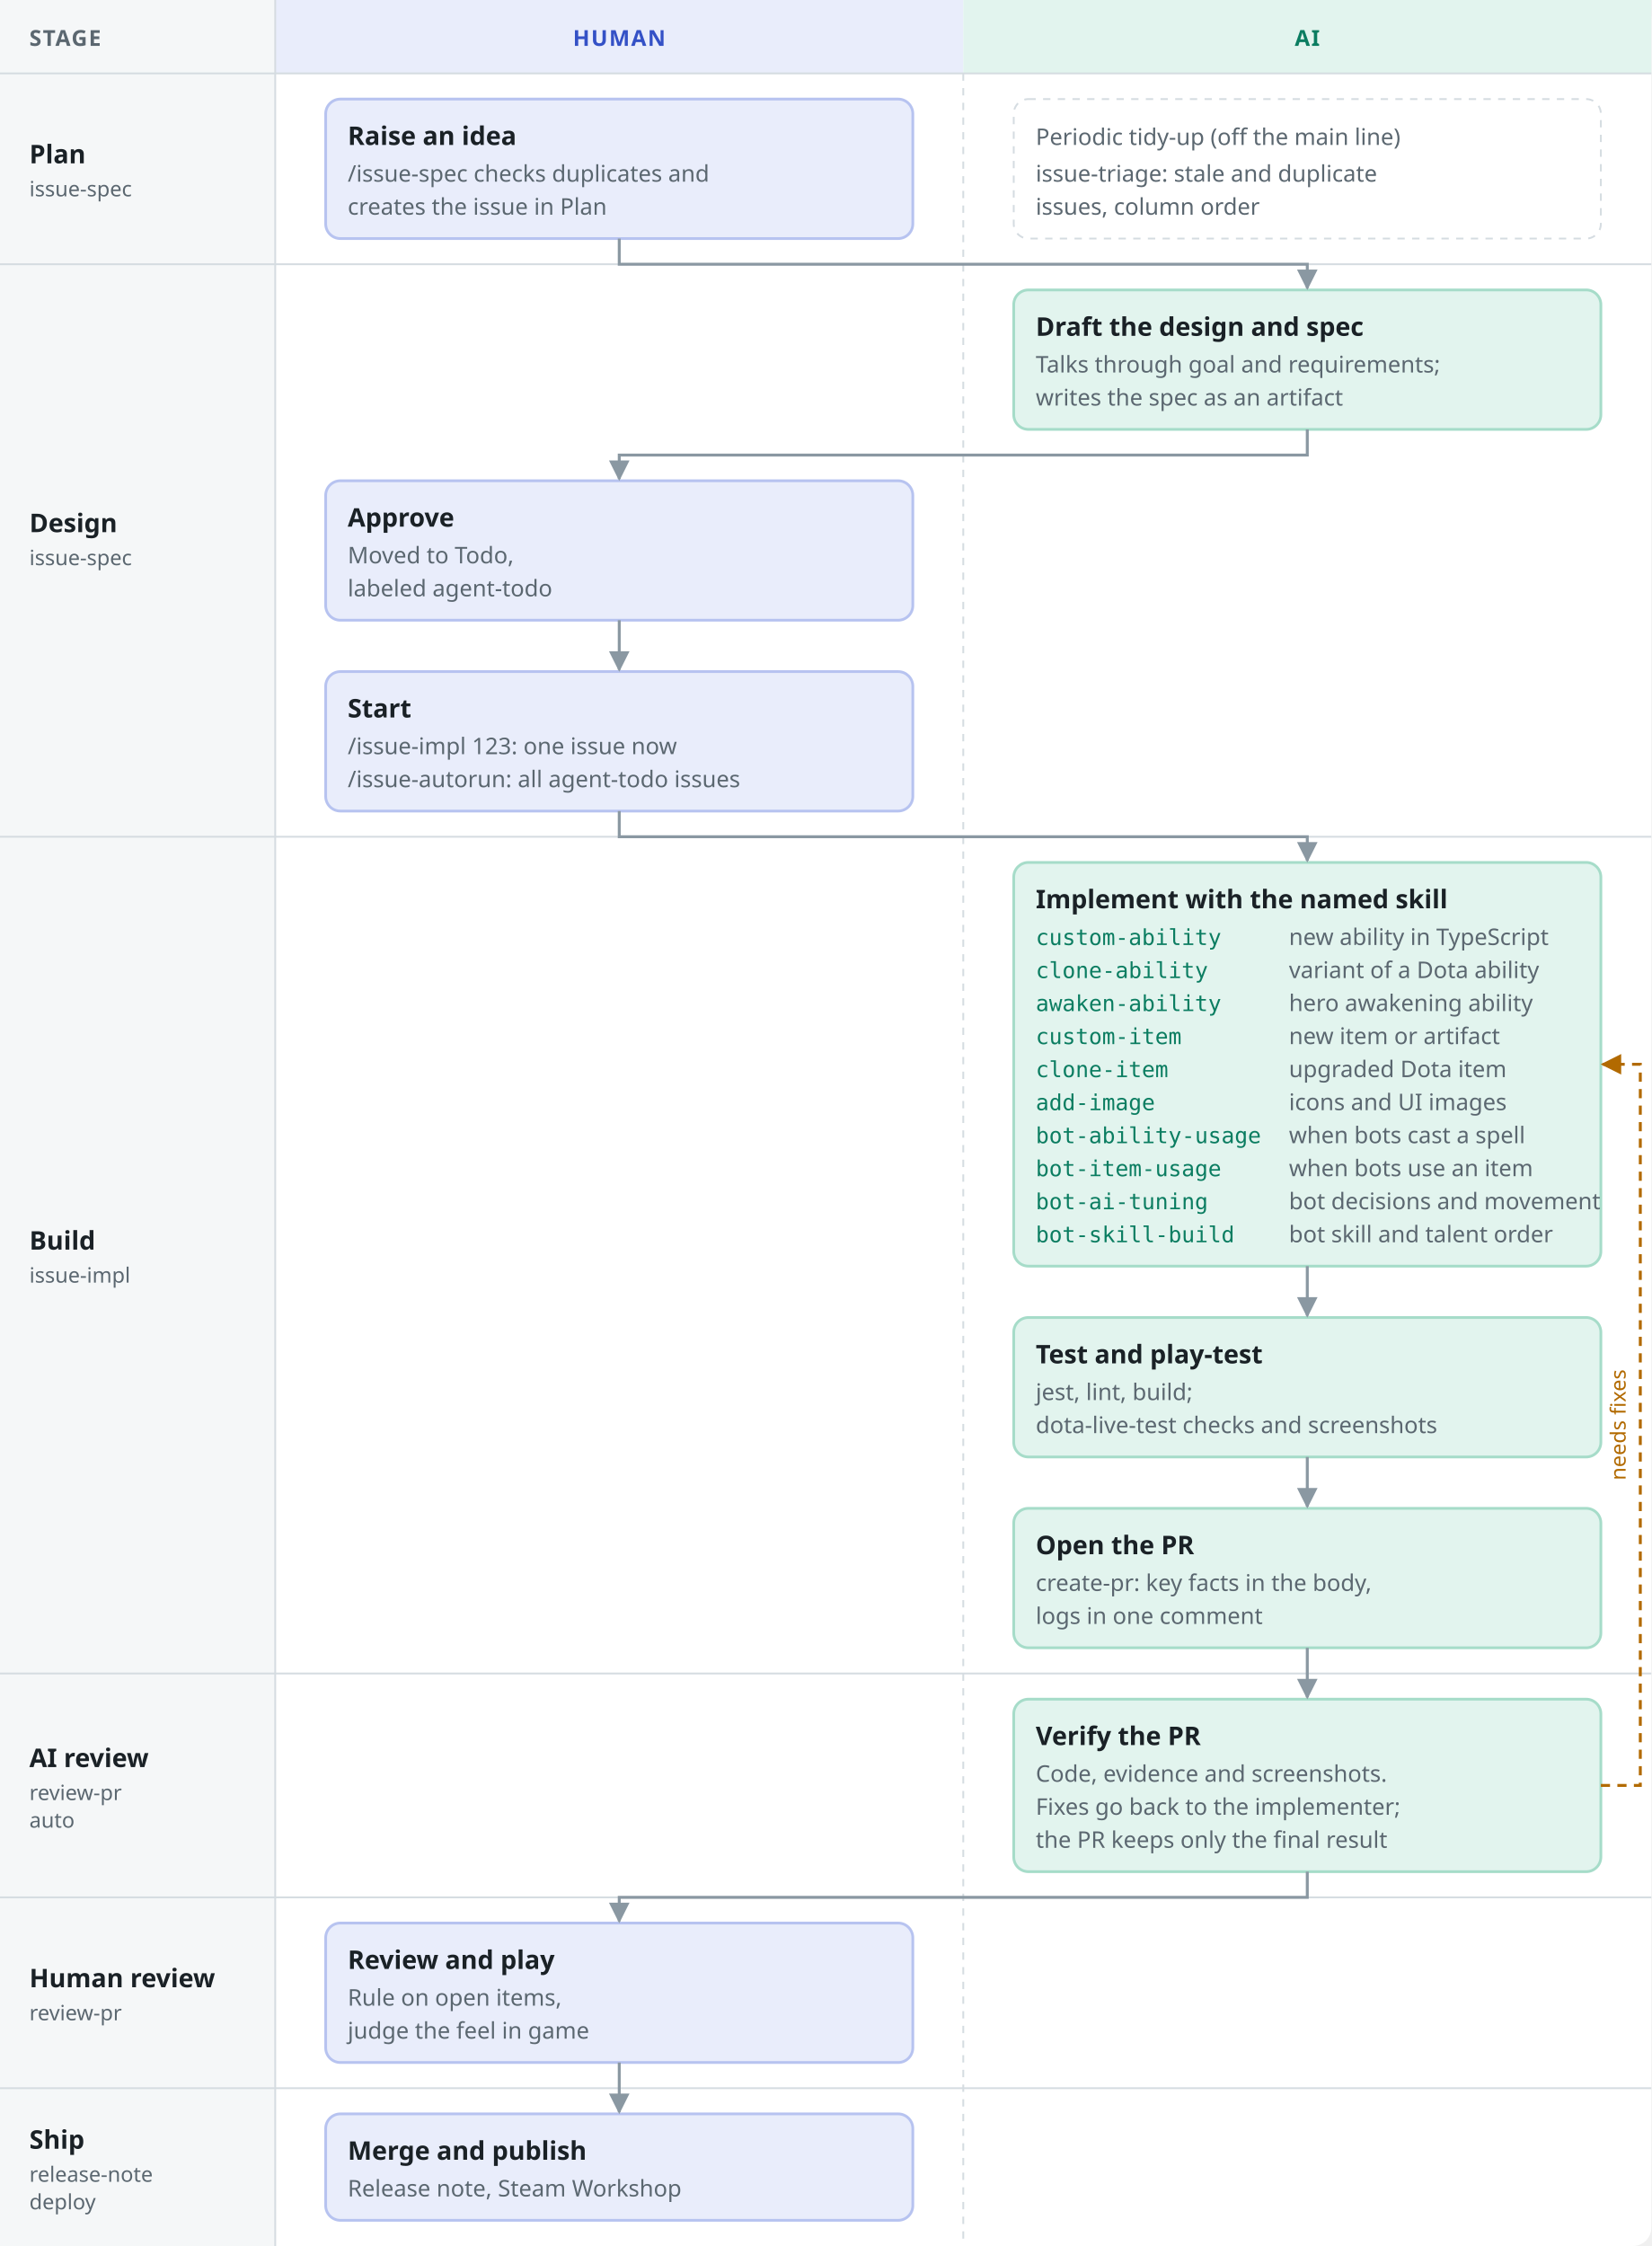
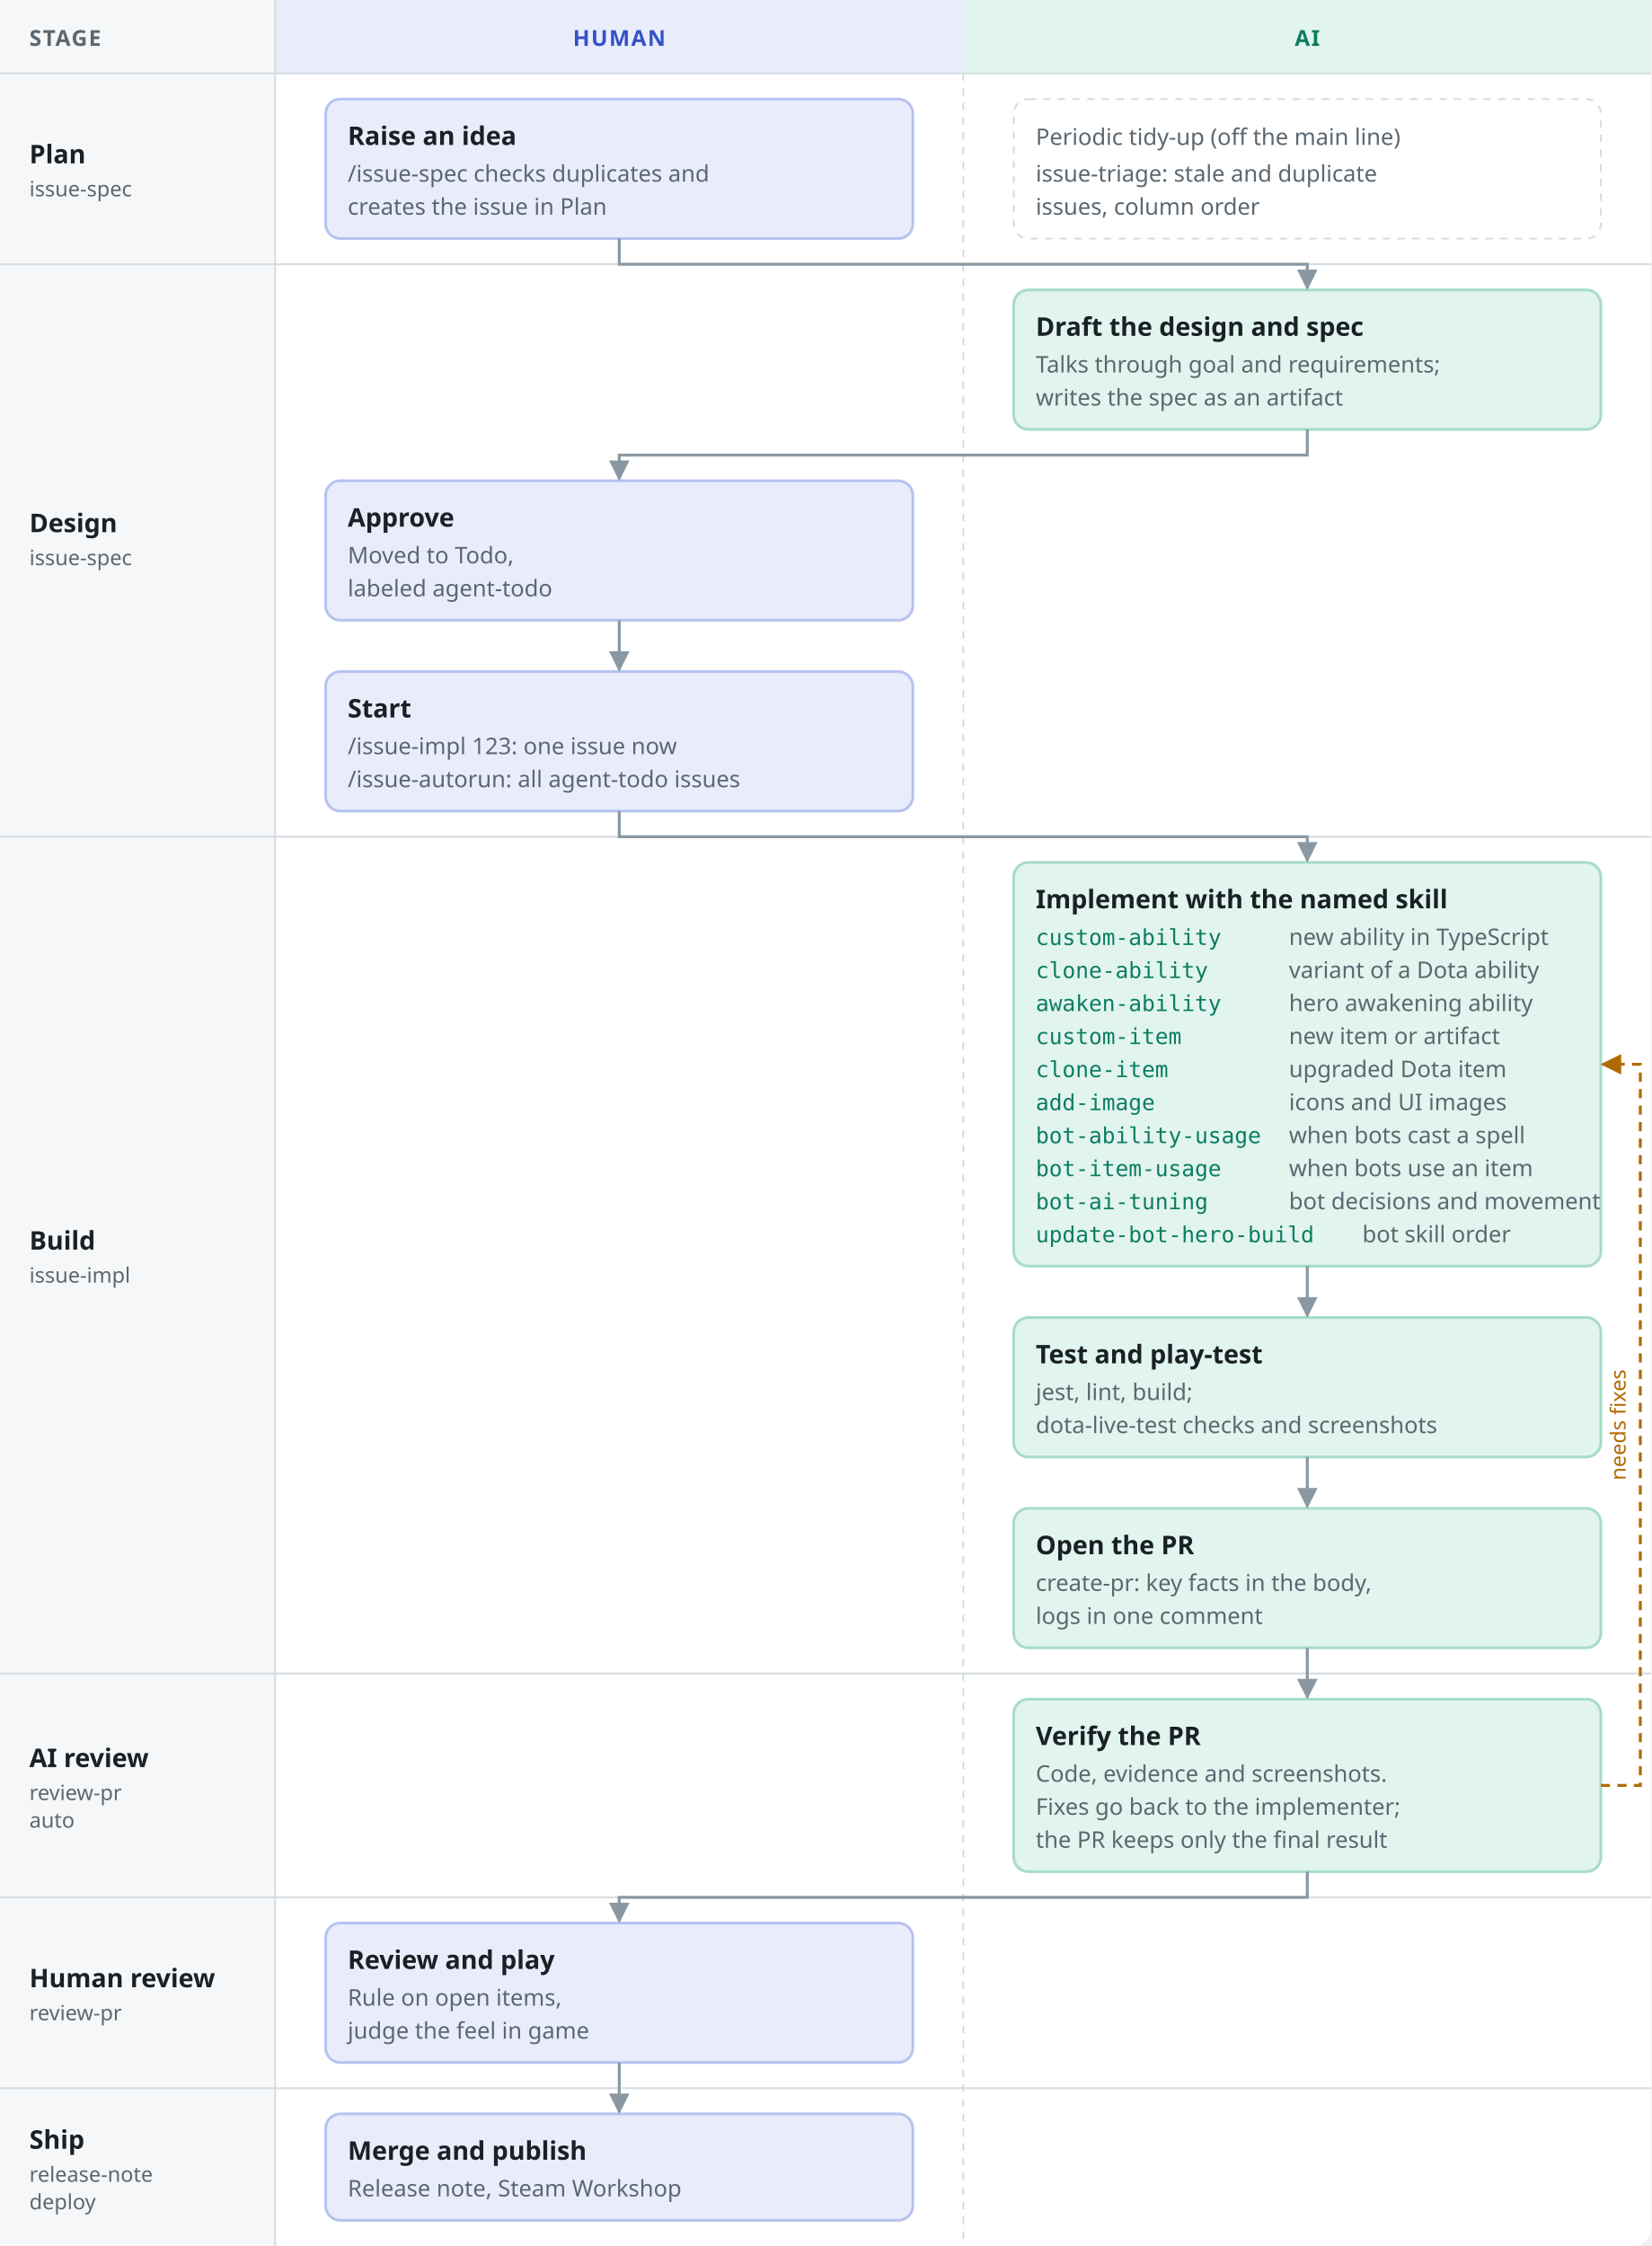
<svg xmlns="http://www.w3.org/2000/svg" viewBox="0 0 900 1224" width="900" height="1224" role="img">
  <style>
  .bg{fill:#ffffff} .stagebg{fill:#f5f7f8} .awaybg{fill:#eceff2}
  .hh{fill:#e9edfb} .ha{fill:#e2f4ee}
  .grid{stroke:#d5dce1;stroke-width:1} .dash{stroke:#d5dce1;stroke-dasharray:4 4}
  .nh{fill:#e9edfb;stroke:#b7c3f0;stroke-width:1.5} .na{fill:#e2f4ee;stroke:#a6dcc9;stroke-width:1.5}
  .t{font:600 14px 'Segoe UI','PingFang SC','Microsoft YaHei',system-ui,sans-serif;fill:#1a2126}
  .d{font:12.5px 'Segoe UI','PingFang SC','Microsoft YaHei',system-ui,sans-serif;fill:#5b6770}
  .code{font:12px ui-monospace,'Cascadia Mono',Consolas,monospace;fill:#0b7d61}
  .st{font:600 14px 'Segoe UI','PingFang SC','Microsoft YaHei',system-ui,sans-serif;fill:#1a2126}
  .ss{font:11.5px 'Segoe UI','PingFang SC','Microsoft YaHei',system-ui,sans-serif;fill:#5b6770}
  .hd{font:700 12px 'Segoe UI','PingFang SC','Microsoft YaHei',system-ui,sans-serif;letter-spacing:.06em}
  .hdS{fill:#5b6770} .hdH{fill:#3451c6} .hdA{fill:#0b7d61}
  .aw{font:11px 'Segoe UI','PingFang SC','Microsoft YaHei',system-ui,sans-serif;fill:#5b6770;letter-spacing:.06em}
  .wire{fill:none;stroke:#8a98a2;stroke-width:1.6} .ah{fill:#8a98a2}
  .loop{fill:none;stroke:#b26a00;stroke-width:1.6;stroke-dasharray:5 4} .lh{fill:#b26a00}
  .lt{font:11.5px 'Segoe UI','PingFang SC','Microsoft YaHei',system-ui,sans-serif;fill:#b26a00}
  @media (prefers-color-scheme: dark){
    .bg{fill:#161d22} .stagebg{fill:#0f1418} .awaybg{fill:#1a2227}
    .hh{fill:#1c2445} .ha{fill:#12302a}
    .grid,.dash{stroke:#2a343b}
    .nh{fill:#1c2445;stroke:#34428a} .na{fill:#12302a;stroke:#1f5a4b}
    .t,.st{fill:#e2e8ec} .d,.ss,.aw,.hdS{fill:#94a2ab}
    .code{fill:#5fd3ad} .hdH{fill:#9fb2ff} .hdA{fill:#5fd3ad}
    .wire{stroke:#6b7a84} .ah{fill:#6b7a84}
    .loop{stroke:#f0b35a} .lh,.lt{fill:#f0b35a}
  }
</style>
  <rect class="bg" x="0" y="0" width="900" height="1224" rx="10" />
  <rect class="stagebg" x="0" y="0" width="150" height="1224" />
  <rect class="stagebg" x="0" y="0" width="150" height="40" />
  <rect class="hh" x="150" y="0" width="375" height="40" />
  <rect class="ha" x="525" y="0" width="375" height="40" />
  <text class="hd hdS" x="16" y="25">STAGE</text>
  <text class="hd hdH" x="337.5" y="25" text-anchor="middle">HUMAN</text>
  <text class="hd hdA" x="712.5" y="25" text-anchor="middle">AI</text>
  <line class="grid" x1="0" y1="40" x2="900" y2="40" />
  <line class="dash" x1="525" y1="40" x2="525" y2="1224" />
  <line class="grid" x1="150" y1="0" x2="150" y2="1224" />
  <text class="st" x="16" y="89.0">Plan</text>
  <text class="ss" x="16" y="107.0">issue-spec</text>
  <line class="grid" x1="0" y1="144" x2="900" y2="144" />
  <text class="st" x="16" y="290.0">Design</text>
  <text class="ss" x="16" y="308.0">issue-spec</text>
  <line class="grid" x1="0" y1="456" x2="900" y2="456" />
  <text class="st" x="16" y="681.0">Build</text>
  <text class="ss" x="16" y="699.0">issue-impl</text>
  <line class="grid" x1="0" y1="912" x2="900" y2="912" />
  <text class="st" x="16" y="963.0">AI review</text>
  <text class="ss" x="16" y="981.0">review-pr</text>
  <text class="ss" x="16" y="996.0">auto</text>
  <line class="grid" x1="0" y1="1034" x2="900" y2="1034" />
  <text class="st" x="16" y="1083.0">Human review</text>
  <text class="ss" x="16" y="1101.0">review-pr</text>
  <line class="grid" x1="0" y1="1138" x2="900" y2="1138" />
  <text class="st" x="16" y="1171.0">Ship</text>
  <text class="ss" x="16" y="1189.0">release-note</text>
  <text class="ss" x="16" y="1204.0">deploy</text>
  <rect class="nh" x="177.5" y="54" width="320" height="76" rx="8" />
  <text class="t" x="189.5" y="79">Raise an idea</text>
  <text class="d" x="189.5" y="99">/issue-spec checks duplicates and</text>
  <text class="d" x="189.5" y="117">creates the issue in Plan</text>
  <rect x="552.5" y="54" width="320" height="76" rx="8" fill="none" class="dash" />
  <text class="d" x="564.5" y="79">Periodic tidy-up (off the main line)</text>
  <text class="d" x="564.5" y="99">issue-triage: stale and duplicate</text>
  <text class="d" x="564.5" y="117">issues, column order</text>
  <rect class="na" x="552.5" y="158" width="320" height="76" rx="8" />
  <text class="t" x="564.5" y="183">Draft the design and spec</text>
  <text class="d" x="564.5" y="203">Talks through goal and requirements;</text>
  <text class="d" x="564.5" y="221">writes the spec as an artifact</text>
  <rect class="nh" x="177.5" y="262" width="320" height="76" rx="8" />
  <text class="t" x="189.5" y="287">Approve</text>
  <text class="d" x="189.5" y="307">Moved to Todo,</text>
  <text class="d" x="189.5" y="325">labeled agent-todo</text>
  <rect class="nh" x="177.5" y="366" width="320" height="76" rx="8" />
  <text class="t" x="189.5" y="391">Start</text>
  <text class="d" x="189.5" y="411">/issue-impl 123: one issue now</text>
  <text class="d" x="189.5" y="429">/issue-autorun: all agent-todo issues</text>
  <rect class="na" x="552.5" y="470" width="320" height="220" rx="8" />
  <text class="t" x="564.5" y="495">Implement with the named skill</text>
  <text x="564.5" y="515">
    <tspan class="code">custom-ability</tspan>
    <tspan class="d" x="702.5">new ability in TypeScript</tspan>
  </text>
  <text x="564.5" y="533">
    <tspan class="code">clone-ability</tspan>
    <tspan class="d" x="702.5">variant of a Dota ability</tspan>
  </text>
  <text x="564.5" y="551">
    <tspan class="code">awaken-ability</tspan>
    <tspan class="d" x="702.5">hero awakening ability</tspan>
  </text>
  <text x="564.5" y="569">
    <tspan class="code">custom-item</tspan>
    <tspan class="d" x="702.5">new item or artifact</tspan>
  </text>
  <text x="564.5" y="587">
    <tspan class="code">clone-item</tspan>
    <tspan class="d" x="702.5">upgraded Dota item</tspan>
  </text>
  <text x="564.5" y="605">
    <tspan class="code">add-image</tspan>
    <tspan class="d" x="702.5">icons and UI images</tspan>
  </text>
  <text x="564.5" y="623">
    <tspan class="code">bot-ability-usage</tspan>
    <tspan class="d" x="702.5">when bots cast a spell</tspan>
  </text>
  <text x="564.5" y="641">
    <tspan class="code">bot-item-usage</tspan>
    <tspan class="d" x="702.5">when bots use an item</tspan>
  </text>
  <text x="564.5" y="659">
    <tspan class="code">bot-ai-tuning</tspan>
    <tspan class="d" x="702.5">bot decisions and movement</tspan>
  </text>
  <text x="564.5" y="677">
-     <tspan class="code">bot-skill-build</tspan>
-     <tspan class="d" x="702.5">bot skill and talent order</tspan>
+     <tspan class="code">update-bot-hero-build</tspan>
+     <tspan class="d" x="742.5">bot skill order</tspan>
  </text>
  <rect class="na" x="552.5" y="718" width="320" height="76" rx="8" />
  <text class="t" x="564.5" y="743">Test and play-test</text>
  <text class="d" x="564.5" y="763">jest, lint, build;</text>
  <text class="d" x="564.5" y="781">dota-live-test checks and screenshots</text>
  <rect class="na" x="552.5" y="822" width="320" height="76" rx="8" />
  <text class="t" x="564.5" y="847">Open the PR</text>
  <text class="d" x="564.5" y="867">create-pr: key facts in the body,</text>
  <text class="d" x="564.5" y="885">logs in one comment</text>
  <rect class="na" x="552.5" y="926" width="320" height="94" rx="8" />
  <text class="t" x="564.5" y="951">Verify the PR</text>
  <text class="d" x="564.5" y="971">Code, evidence and screenshots.</text>
  <text class="d" x="564.5" y="989">Fixes go back to the implementer;</text>
  <text class="d" x="564.5" y="1007">the PR keeps only the final result</text>
  <rect class="nh" x="177.5" y="1048" width="320" height="76" rx="8" />
  <text class="t" x="189.5" y="1073">Review and play</text>
  <text class="d" x="189.5" y="1093">Rule on open items,</text>
  <text class="d" x="189.5" y="1111">judge the feel in game</text>
  <rect class="nh" x="177.5" y="1152" width="320" height="58" rx="8" />
  <text class="t" x="189.5" y="1177">Merge and publish</text>
  <text class="d" x="189.5" y="1197">Release note, Steam Workshop</text>
  <defs>
    <marker id="ar" viewBox="0 0 10 10" refX="9" refY="5" markerWidth="7" markerHeight="7" orient="auto-start-reverse">
      <path class="ah" d="M0 0L10 5L0 10z" />
    </marker>
    <marker id="lp" viewBox="0 0 10 10" refX="9" refY="5" markerWidth="7" markerHeight="7" orient="auto-start-reverse">
      <path class="lh" d="M0 0L10 5L0 10z" />
    </marker>
  </defs>
  <path class="wire" d="M337.5 130 V144.0 H712.5 V157" marker-end="url(#ar)" />
  <path class="wire" d="M712.5 234 V248.0 H337.5 V261" marker-end="url(#ar)" />
  <path class="wire" d="M337.5 338 V365" marker-end="url(#ar)" />
  <path class="wire" d="M337.5 442 V456.0 H712.5 V469" marker-end="url(#ar)" />
  <path class="wire" d="M712.5 690 V717" marker-end="url(#ar)" />
  <path class="wire" d="M712.5 794 V821" marker-end="url(#ar)" />
  <path class="wire" d="M712.5 898 V925" marker-end="url(#ar)" />
  <path class="wire" d="M712.5 1020 V1034.0 H337.5 V1047" marker-end="url(#ar)" />
  <path class="wire" d="M337.5 1124 V1151" marker-end="url(#ar)" />
  <path class="loop" d="M872.5 973.0 H894 V580.0 H873.5" marker-end="url(#lp)" />
  <text class="lt" x="886" y="776.5" text-anchor="middle" transform="rotate(-90 886 776.5)">needs fixes</text>
</svg>
